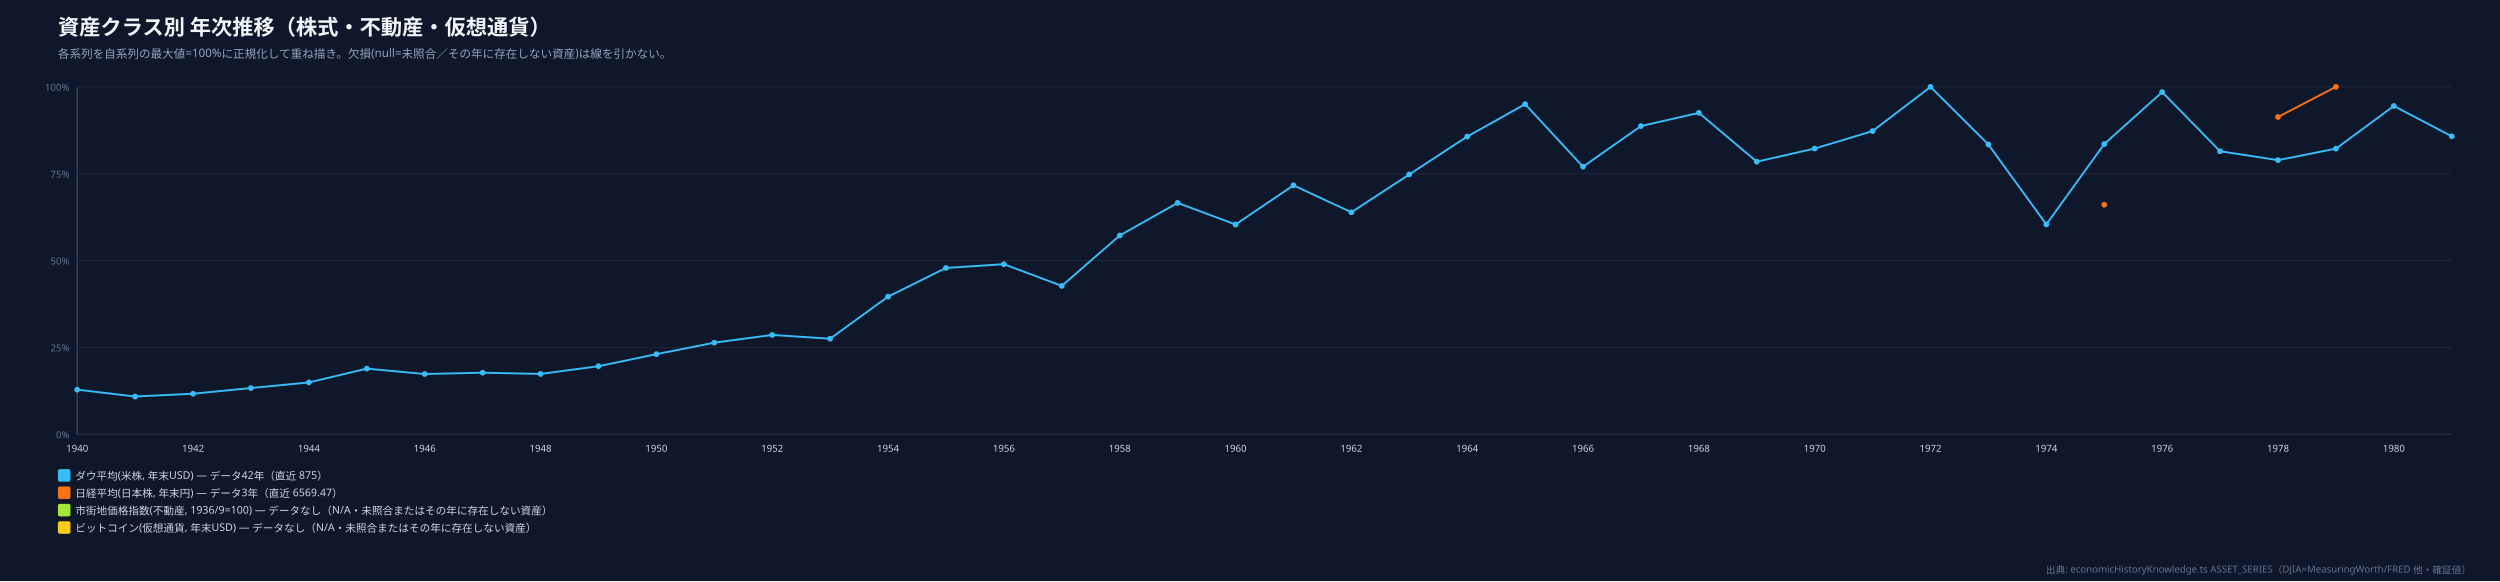
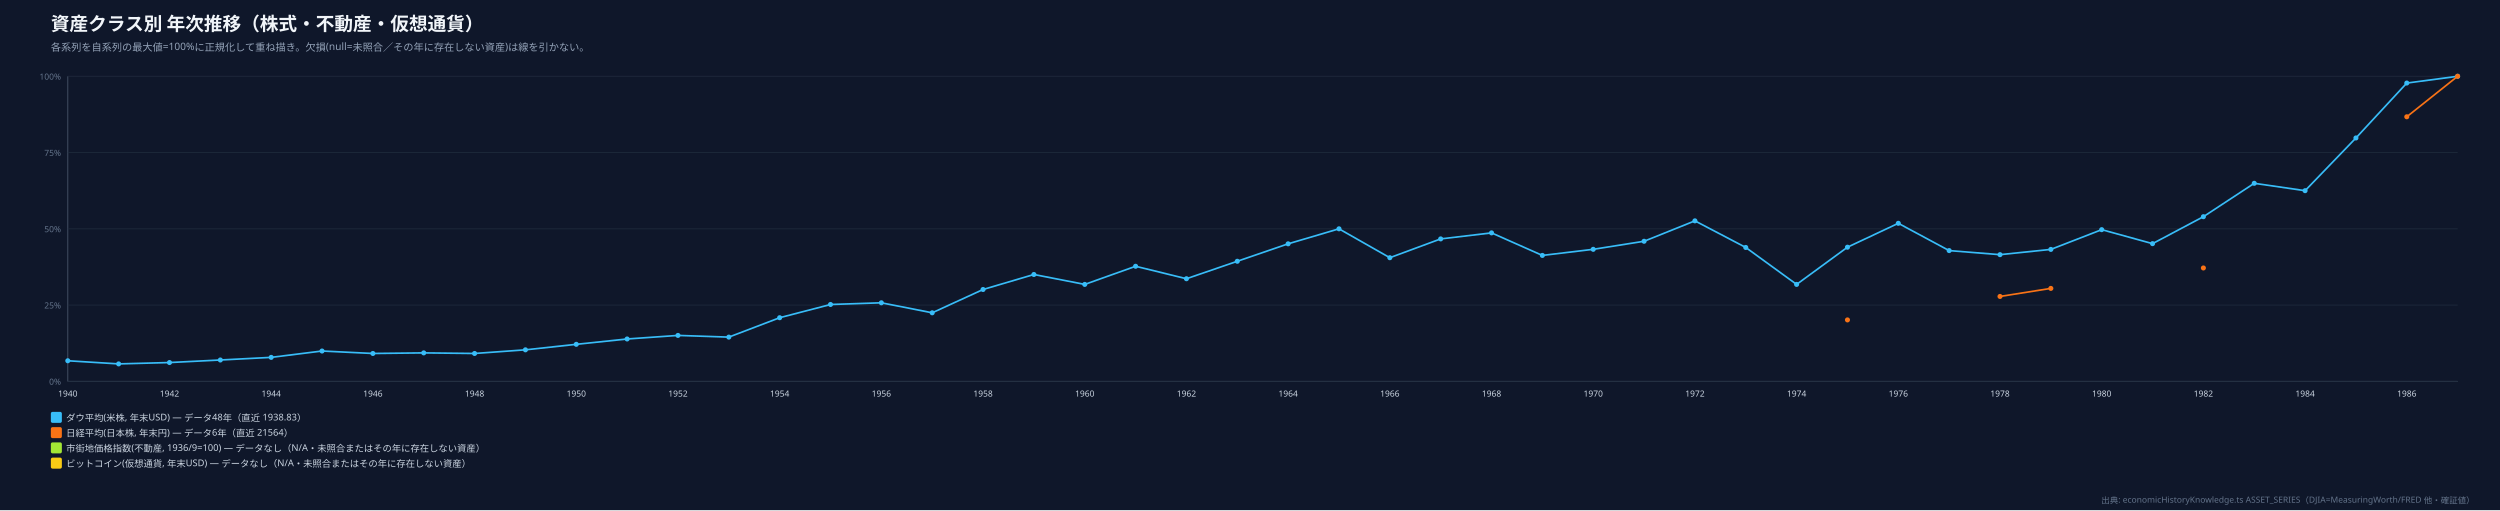
- <svg xmlns="http://www.w3.org/2000/svg" width="2590" height="602" viewBox="0 0 2590 602" font-family="'Hiragino Sans','Noto Sans JP',sans-serif">
-   <rect width="2590" height="602" fill="#0f172a" />
+ <svg xmlns="http://www.w3.org/2000/svg" width="2950" height="602" viewBox="0 0 2950 602" font-family="'Hiragino Sans','Noto Sans JP',sans-serif">
+   <rect width="2950" height="602" fill="#0f172a" />
  <text x="60" y="36" fill="#f1f5f9" font-size="22" font-weight="700">資産クラス別 年次推移（株式・不動産・仮想通貨）</text>
  <text x="60" y="60" fill="#94a3b8" font-size="12">各系列を自系列の最大値=100%に正規化して重ね描き。欠損(null=未照合／その年に存在しない資産)は線を引かない。</text>
  <line x1="80" y1="90" x2="80" y2="450" stroke="#475569" />
-   <line x1="80" y1="450" x2="2540" y2="450" stroke="#475569" />
-   <line x1="80" y1="450" x2="2540" y2="450" stroke="#1e293b" />
+   <line x1="80" y1="450" x2="2900" y2="450" stroke="#475569" />
+   <line x1="80" y1="450" x2="2900" y2="450" stroke="#1e293b" />
  <text x="72" y="454" fill="#64748b" font-size="10" text-anchor="end">0%</text>
-   <line x1="80" y1="360" x2="2540" y2="360" stroke="#1e293b" />
+   <line x1="80" y1="360" x2="2900" y2="360" stroke="#1e293b" />
  <text x="72" y="364" fill="#64748b" font-size="10" text-anchor="end">25%</text>
-   <line x1="80" y1="270" x2="2540" y2="270" stroke="#1e293b" />
+   <line x1="80" y1="270" x2="2900" y2="270" stroke="#1e293b" />
  <text x="72" y="274" fill="#64748b" font-size="10" text-anchor="end">50%</text>
-   <line x1="80" y1="180" x2="2540" y2="180" stroke="#1e293b" />
+   <line x1="80" y1="180" x2="2900" y2="180" stroke="#1e293b" />
  <text x="72" y="184" fill="#64748b" font-size="10" text-anchor="end">75%</text>
-   <line x1="80" y1="90" x2="2540" y2="90" stroke="#1e293b" />
+   <line x1="80" y1="90" x2="2900" y2="90" stroke="#1e293b" />
  <text x="72" y="94" fill="#64748b" font-size="10" text-anchor="end">100%</text>
  <text x="80" y="468" fill="#cbd5e1" font-size="10" text-anchor="middle">1940</text>
  <text x="200" y="468" fill="#cbd5e1" font-size="10" text-anchor="middle">1942</text>
  <text x="320" y="468" fill="#cbd5e1" font-size="10" text-anchor="middle">1944</text>
  <text x="440" y="468" fill="#cbd5e1" font-size="10" text-anchor="middle">1946</text>
  <text x="560" y="468" fill="#cbd5e1" font-size="10" text-anchor="middle">1948</text>
  <text x="680" y="468" fill="#cbd5e1" font-size="10" text-anchor="middle">1950</text>
  <text x="800" y="468" fill="#cbd5e1" font-size="10" text-anchor="middle">1952</text>
  <text x="920" y="468" fill="#cbd5e1" font-size="10" text-anchor="middle">1954</text>
  <text x="1040" y="468" fill="#cbd5e1" font-size="10" text-anchor="middle">1956</text>
  <text x="1160" y="468" fill="#cbd5e1" font-size="10" text-anchor="middle">1958</text>
  <text x="1280" y="468" fill="#cbd5e1" font-size="10" text-anchor="middle">1960</text>
  <text x="1400" y="468" fill="#cbd5e1" font-size="10" text-anchor="middle">1962</text>
  <text x="1520" y="468" fill="#cbd5e1" font-size="10" text-anchor="middle">1964</text>
  <text x="1640" y="468" fill="#cbd5e1" font-size="10" text-anchor="middle">1966</text>
  <text x="1760" y="468" fill="#cbd5e1" font-size="10" text-anchor="middle">1968</text>
  <text x="1880" y="468" fill="#cbd5e1" font-size="10" text-anchor="middle">1970</text>
  <text x="2000" y="468" fill="#cbd5e1" font-size="10" text-anchor="middle">1972</text>
  <text x="2120" y="468" fill="#cbd5e1" font-size="10" text-anchor="middle">1974</text>
  <text x="2240" y="468" fill="#cbd5e1" font-size="10" text-anchor="middle">1976</text>
  <text x="2360" y="468" fill="#cbd5e1" font-size="10" text-anchor="middle">1978</text>
  <text x="2480" y="468" fill="#cbd5e1" font-size="10" text-anchor="middle">1980</text>
-   <circle cx="80" cy="403.7" r="3" fill="#38bdf8" />
-   <circle cx="140" cy="410.8" r="3" fill="#38bdf8" />
-   <circle cx="200" cy="407.9" r="3" fill="#38bdf8" />
-   <circle cx="260" cy="402.0" r="3" fill="#38bdf8" />
-   <circle cx="320" cy="396.2" r="3" fill="#38bdf8" />
-   <circle cx="380" cy="381.9" r="3" fill="#38bdf8" />
-   <circle cx="440" cy="387.5" r="3" fill="#38bdf8" />
-   <circle cx="500" cy="386.1" r="3" fill="#38bdf8" />
-   <circle cx="560" cy="387.4" r="3" fill="#38bdf8" />
-   <circle cx="620" cy="379.4" r="3" fill="#38bdf8" />
-   <circle cx="680" cy="366.9" r="3" fill="#38bdf8" />
-   <circle cx="740" cy="355.0" r="3" fill="#38bdf8" />
-   <circle cx="800" cy="347.0" r="3" fill="#38bdf8" />
-   <circle cx="860" cy="350.9" r="3" fill="#38bdf8" />
-   <circle cx="920" cy="307.3" r="3" fill="#38bdf8" />
-   <circle cx="980" cy="277.6" r="3" fill="#38bdf8" />
-   <circle cx="1040" cy="273.7" r="3" fill="#38bdf8" />
-   <circle cx="1100" cy="296.2" r="3" fill="#38bdf8" />
-   <circle cx="1160" cy="244.0" r="3" fill="#38bdf8" />
-   <circle cx="1220" cy="210.2" r="3" fill="#38bdf8" />
-   <circle cx="1280" cy="232.6" r="3" fill="#38bdf8" />
-   <circle cx="1340" cy="192.0" r="3" fill="#38bdf8" />
-   <circle cx="1400" cy="219.9" r="3" fill="#38bdf8" />
-   <circle cx="1460" cy="180.7" r="3" fill="#38bdf8" />
-   <circle cx="1520" cy="141.5" r="3" fill="#38bdf8" />
-   <circle cx="1580" cy="107.9" r="3" fill="#38bdf8" />
-   <circle cx="1640" cy="172.7" r="3" fill="#38bdf8" />
-   <circle cx="1700" cy="130.6" r="3" fill="#38bdf8" />
-   <circle cx="1760" cy="116.9" r="3" fill="#38bdf8" />
-   <circle cx="1820" cy="167.5" r="3" fill="#38bdf8" />
-   <circle cx="1880" cy="153.9" r="3" fill="#38bdf8" />
-   <circle cx="1940" cy="135.8" r="3" fill="#38bdf8" />
-   <circle cx="2000" cy="90.0" r="3" fill="#38bdf8" />
-   <circle cx="2060" cy="149.7" r="3" fill="#38bdf8" />
-   <circle cx="2120" cy="232.5" r="3" fill="#38bdf8" />
-   <circle cx="2180" cy="149.2" r="3" fill="#38bdf8" />
-   <circle cx="2240" cy="95.4" r="3" fill="#38bdf8" />
-   <circle cx="2300" cy="156.7" r="3" fill="#38bdf8" />
-   <circle cx="2360" cy="165.9" r="3" fill="#38bdf8" />
-   <circle cx="2420" cy="154.0" r="3" fill="#38bdf8" />
-   <circle cx="2480" cy="109.8" r="3" fill="#38bdf8" />
-   <circle cx="2540" cy="141.2" r="3" fill="#38bdf8" />
-   <path d="M80,403.7 L140,410.8 L200,407.9 L260,402.0 L320,396.2 L380,381.9 L440,387.5 L500,386.1 L560,387.4 L620,379.4 L680,366.9 L740,355.0 L800,347.0 L860,350.9 L920,307.3 L980,277.6 L1040,273.7 L1100,296.2 L1160,244.0 L1220,210.2 L1280,232.6 L1340,192.0 L1400,219.9 L1460,180.7 L1520,141.5 L1580,107.9 L1640,172.7 L1700,130.6 L1760,116.9 L1820,167.5 L1880,153.9 L1940,135.8 L2000,90.0 L2060,149.7 L2120,232.5 L2180,149.2 L2240,95.4 L2300,156.7 L2360,165.9 L2420,154.0 L2480,109.8 L2540,141.2" fill="none" stroke="#38bdf8" stroke-width="2" />
-   <circle cx="2180" cy="212.1" r="3" fill="#f97316" />
-   <circle cx="2360" cy="121.2" r="3" fill="#f97316" />
-   <circle cx="2420" cy="90.0" r="3" fill="#f97316" />
-   <path d="M2180,212.1 M2360,121.2 L2420,90.0" fill="none" stroke="#f97316" stroke-width="2" />
+   <text x="2600" y="468" fill="#cbd5e1" font-size="10" text-anchor="middle">1982</text>
+   <text x="2720" y="468" fill="#cbd5e1" font-size="10" text-anchor="middle">1984</text>
+   <text x="2840" y="468" fill="#cbd5e1" font-size="10" text-anchor="middle">1986</text>
+   <circle cx="80" cy="425.7" r="3" fill="#38bdf8" />
+   <circle cx="140" cy="429.4" r="3" fill="#38bdf8" />
+   <circle cx="200" cy="427.8" r="3" fill="#38bdf8" />
+   <circle cx="260" cy="424.8" r="3" fill="#38bdf8" />
+   <circle cx="320" cy="421.7" r="3" fill="#38bdf8" />
+   <circle cx="380" cy="414.2" r="3" fill="#38bdf8" />
+   <circle cx="440" cy="417.1" r="3" fill="#38bdf8" />
+   <circle cx="500" cy="416.4" r="3" fill="#38bdf8" />
+   <circle cx="560" cy="417.1" r="3" fill="#38bdf8" />
+   <circle cx="620" cy="412.8" r="3" fill="#38bdf8" />
+   <circle cx="680" cy="406.3" r="3" fill="#38bdf8" />
+   <circle cx="740" cy="400.0" r="3" fill="#38bdf8" />
+   <circle cx="800" cy="395.8" r="3" fill="#38bdf8" />
+   <circle cx="860" cy="397.8" r="3" fill="#38bdf8" />
+   <circle cx="920" cy="374.9" r="3" fill="#38bdf8" />
+   <circle cx="980" cy="359.3" r="3" fill="#38bdf8" />
+   <circle cx="1040" cy="357.3" r="3" fill="#38bdf8" />
+   <circle cx="1100" cy="369.1" r="3" fill="#38bdf8" />
+   <circle cx="1160" cy="341.6" r="3" fill="#38bdf8" />
+   <circle cx="1220" cy="323.9" r="3" fill="#38bdf8" />
+   <circle cx="1280" cy="335.6" r="3" fill="#38bdf8" />
+   <circle cx="1340" cy="314.2" r="3" fill="#38bdf8" />
+   <circle cx="1400" cy="328.9" r="3" fill="#38bdf8" />
+   <circle cx="1460" cy="308.3" r="3" fill="#38bdf8" />
+   <circle cx="1520" cy="287.7" r="3" fill="#38bdf8" />
+   <circle cx="1580" cy="270.0" r="3" fill="#38bdf8" />
+   <circle cx="1640" cy="304.1" r="3" fill="#38bdf8" />
+   <circle cx="1700" cy="281.9" r="3" fill="#38bdf8" />
+   <circle cx="1760" cy="274.8" r="3" fill="#38bdf8" />
+   <circle cx="1820" cy="301.4" r="3" fill="#38bdf8" />
+   <circle cx="1880" cy="294.2" r="3" fill="#38bdf8" />
+   <circle cx="1940" cy="284.7" r="3" fill="#38bdf8" />
+   <circle cx="2000" cy="260.6" r="3" fill="#38bdf8" />
+   <circle cx="2060" cy="292.0" r="3" fill="#38bdf8" />
+   <circle cx="2120" cy="335.6" r="3" fill="#38bdf8" />
+   <circle cx="2180" cy="291.7" r="3" fill="#38bdf8" />
+   <circle cx="2240" cy="263.5" r="3" fill="#38bdf8" />
+   <circle cx="2300" cy="295.7" r="3" fill="#38bdf8" />
+   <circle cx="2360" cy="300.5" r="3" fill="#38bdf8" />
+   <circle cx="2420" cy="294.3" r="3" fill="#38bdf8" />
+   <circle cx="2480" cy="271.0" r="3" fill="#38bdf8" />
+   <circle cx="2540" cy="287.5" r="3" fill="#38bdf8" />
+   <circle cx="2600" cy="255.7" r="3" fill="#38bdf8" />
+   <circle cx="2660" cy="216.3" r="3" fill="#38bdf8" />
+   <circle cx="2720" cy="225.0" r="3" fill="#38bdf8" />
+   <circle cx="2780" cy="162.8" r="3" fill="#38bdf8" />
+   <circle cx="2840" cy="98.0" r="3" fill="#38bdf8" />
+   <circle cx="2900" cy="90.0" r="3" fill="#38bdf8" />
+   <path d="M80,425.7 L140,429.4 L200,427.8 L260,424.8 L320,421.7 L380,414.2 L440,417.1 L500,416.4 L560,417.1 L620,412.8 L680,406.3 L740,400.0 L800,395.8 L860,397.8 L920,374.9 L980,359.3 L1040,357.3 L1100,369.1 L1160,341.6 L1220,323.9 L1280,335.6 L1340,314.2 L1400,328.9 L1460,308.3 L1520,287.7 L1580,270.0 L1640,304.1 L1700,281.9 L1760,274.8 L1820,301.4 L1880,294.2 L1940,284.7 L2000,260.6 L2060,292.0 L2120,335.6 L2180,291.7 L2240,263.5 L2300,295.7 L2360,300.5 L2420,294.3 L2480,271.0 L2540,287.5 L2600,255.7 L2660,216.3 L2720,225.0 L2780,162.8 L2840,98.0 L2900,90.0" fill="none" stroke="#38bdf8" stroke-width="2" />
+   <circle cx="2180" cy="377.5" r="3" fill="#f97316" />
+   <circle cx="2360" cy="349.8" r="3" fill="#f97316" />
+   <circle cx="2420" cy="340.3" r="3" fill="#f97316" />
+   <circle cx="2600" cy="316.2" r="3" fill="#f97316" />
+   <circle cx="2840" cy="137.8" r="3" fill="#f97316" />
+   <circle cx="2900" cy="90.0" r="3" fill="#f97316" />
+   <path d="M2180,377.5 M2360,349.8 L2420,340.3 M2600,316.2 M2840,137.8 L2900,90.0" fill="none" stroke="#f97316" stroke-width="2" />
  <rect x="60" y="486" width="13" height="13" rx="2" fill="#38bdf8" />
-   <text x="78" y="497" fill="#cbd5e1" font-size="11">ダウ平均(米株, 年末USD) — データ42年（直近 875）</text>
+   <text x="78" y="497" fill="#cbd5e1" font-size="11">ダウ平均(米株, 年末USD) — データ48年（直近 1938.83）</text>
  <rect x="60" y="504" width="13" height="13" rx="2" fill="#f97316" />
-   <text x="78" y="515" fill="#cbd5e1" font-size="11">日経平均(日本株, 年末円) — データ3年（直近 6569.47）</text>
+   <text x="78" y="515" fill="#cbd5e1" font-size="11">日経平均(日本株, 年末円) — データ6年（直近 21564）</text>
  <rect x="60" y="522" width="13" height="13" rx="2" fill="#a3e635" />
  <text x="78" y="533" fill="#cbd5e1" font-size="11">市街地価格指数(不動産, 1936/9=100) — データなし（N/A・未照合またはその年に存在しない資産）</text>
  <rect x="60" y="540" width="13" height="13" rx="2" fill="#facc15" />
  <text x="78" y="551" fill="#cbd5e1" font-size="11">ビットコイン(仮想通貨, 年末USD) — データなし（N/A・未照合またはその年に存在しない資産）</text>
-   <text x="2560" y="594" fill="#64748b" font-size="10" text-anchor="end">出典: economicHistoryKnowledge.ts ASSET_SERIES（DJIA=MeasuringWorth/FRED 他・確証値）</text>
+   <text x="2920" y="594" fill="#64748b" font-size="10" text-anchor="end">出典: economicHistoryKnowledge.ts ASSET_SERIES（DJIA=MeasuringWorth/FRED 他・確証値）</text>
</svg>
